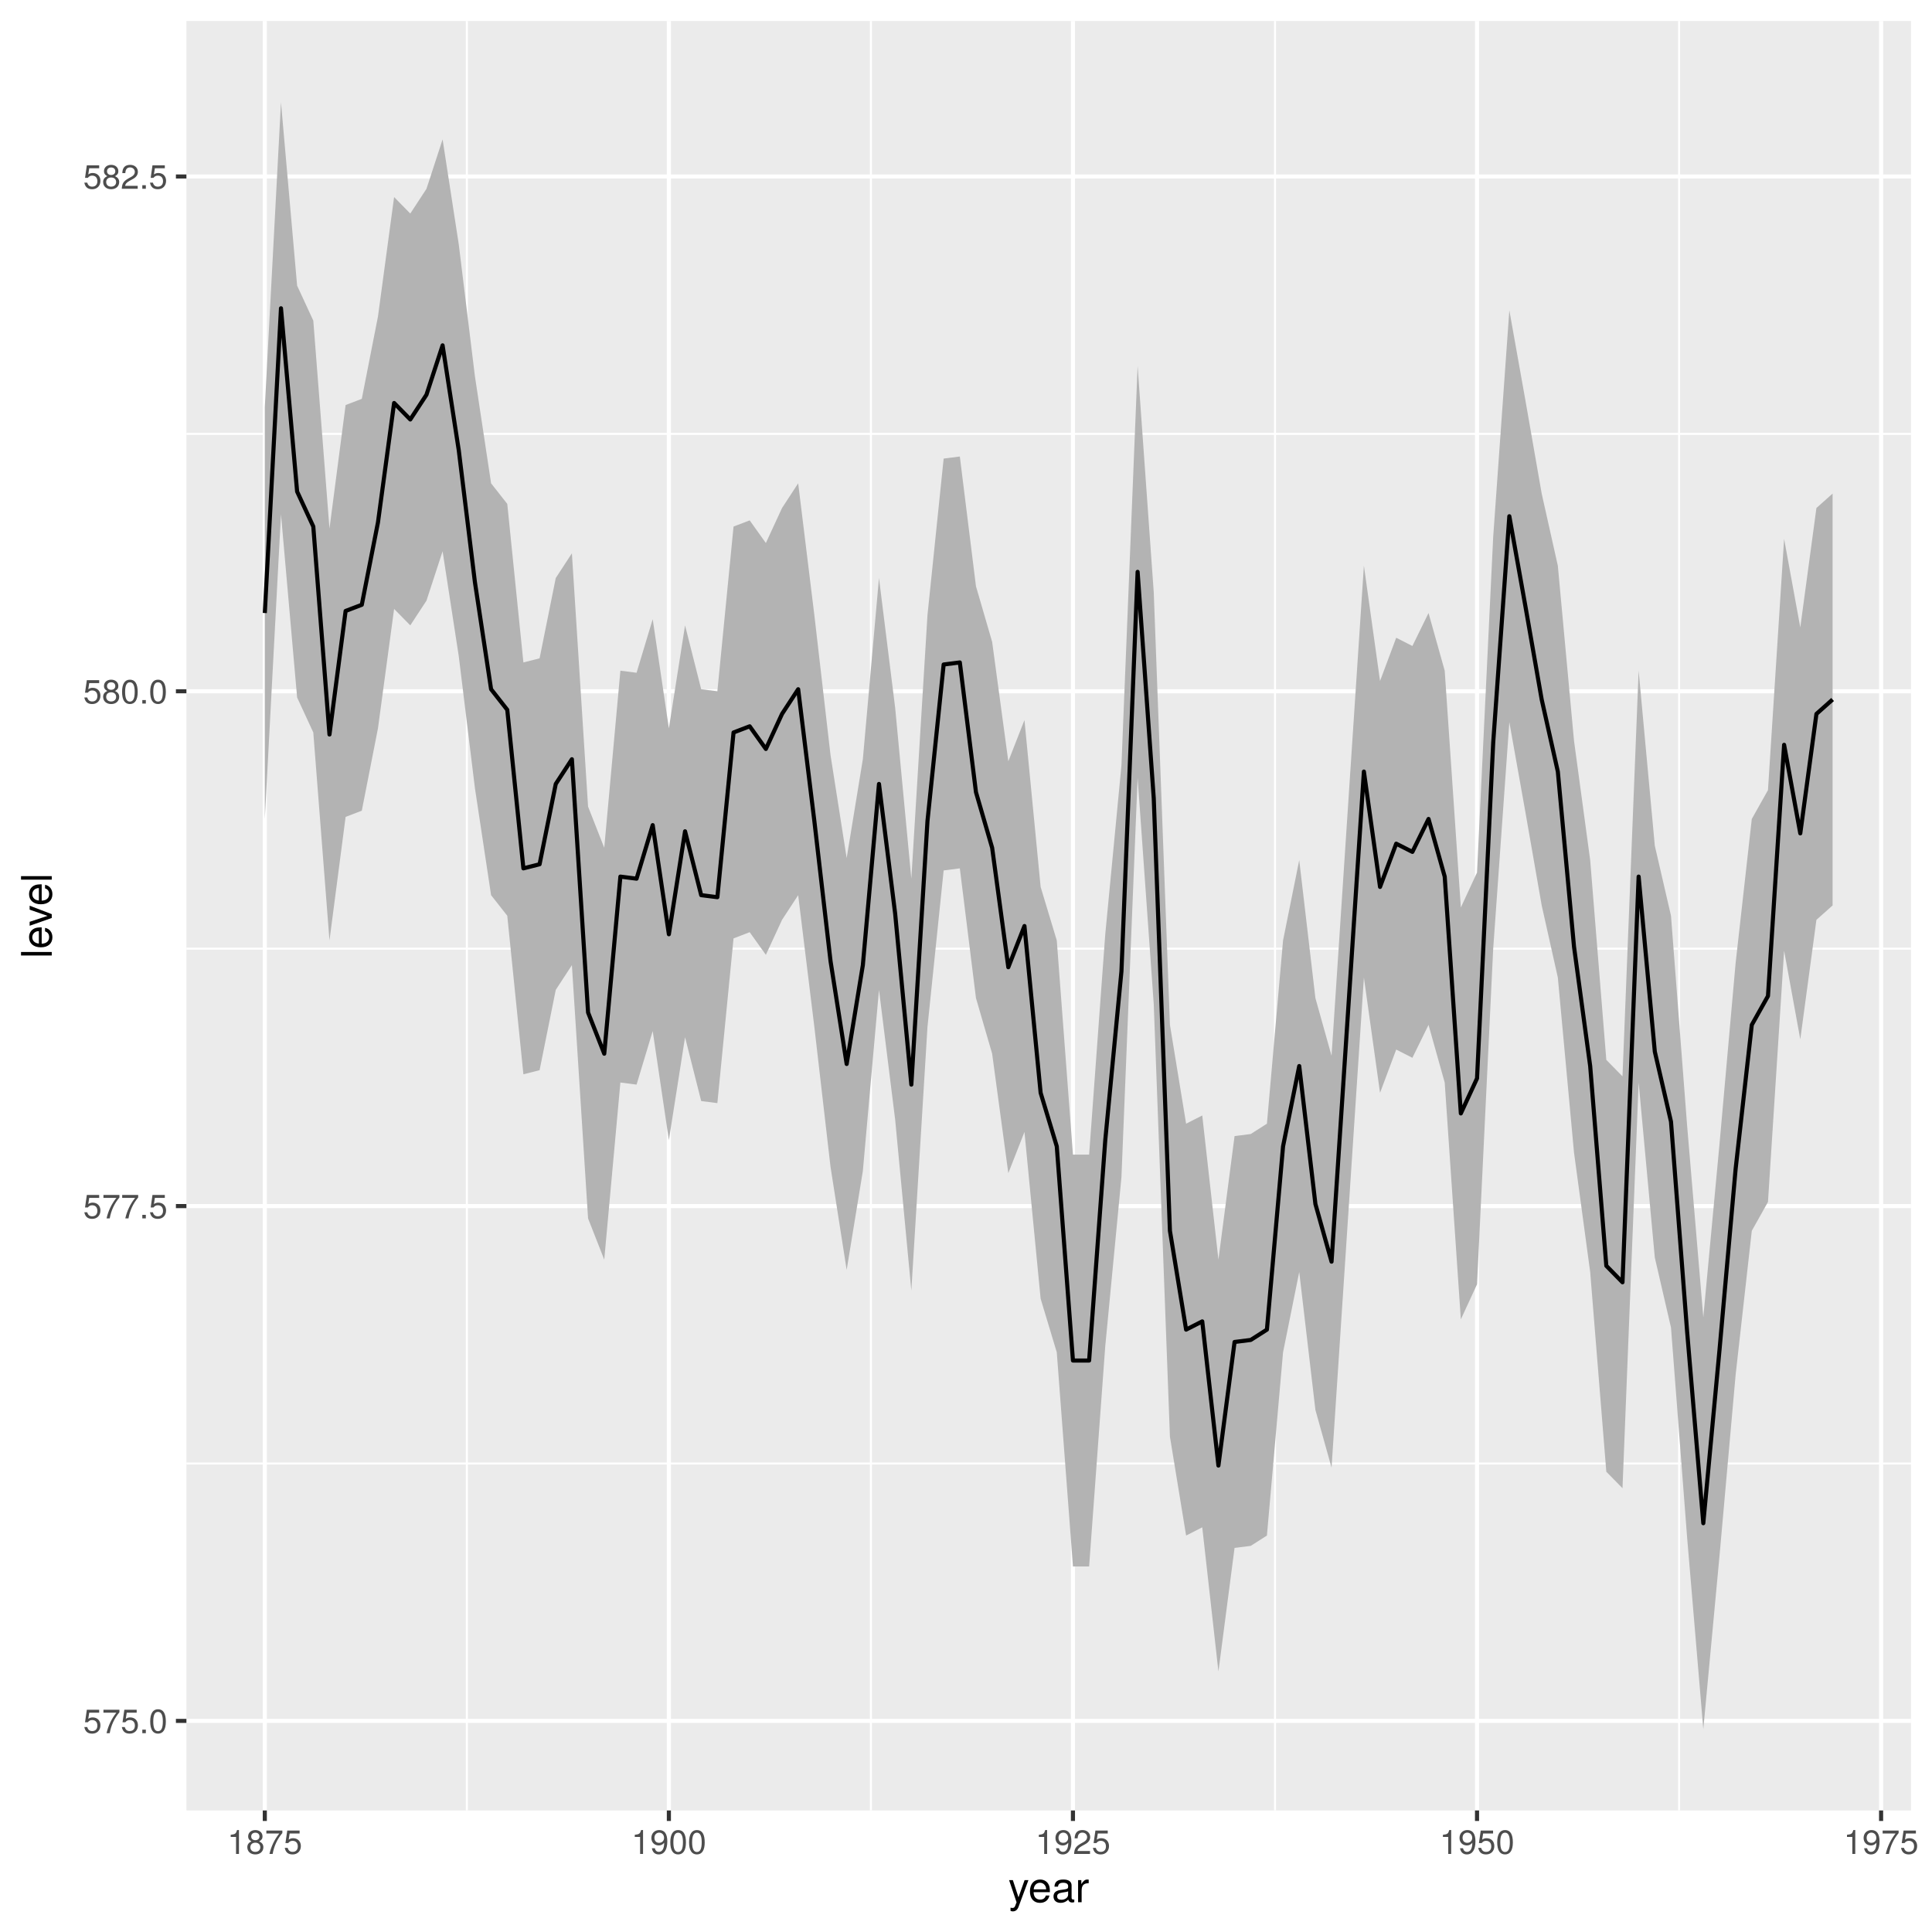
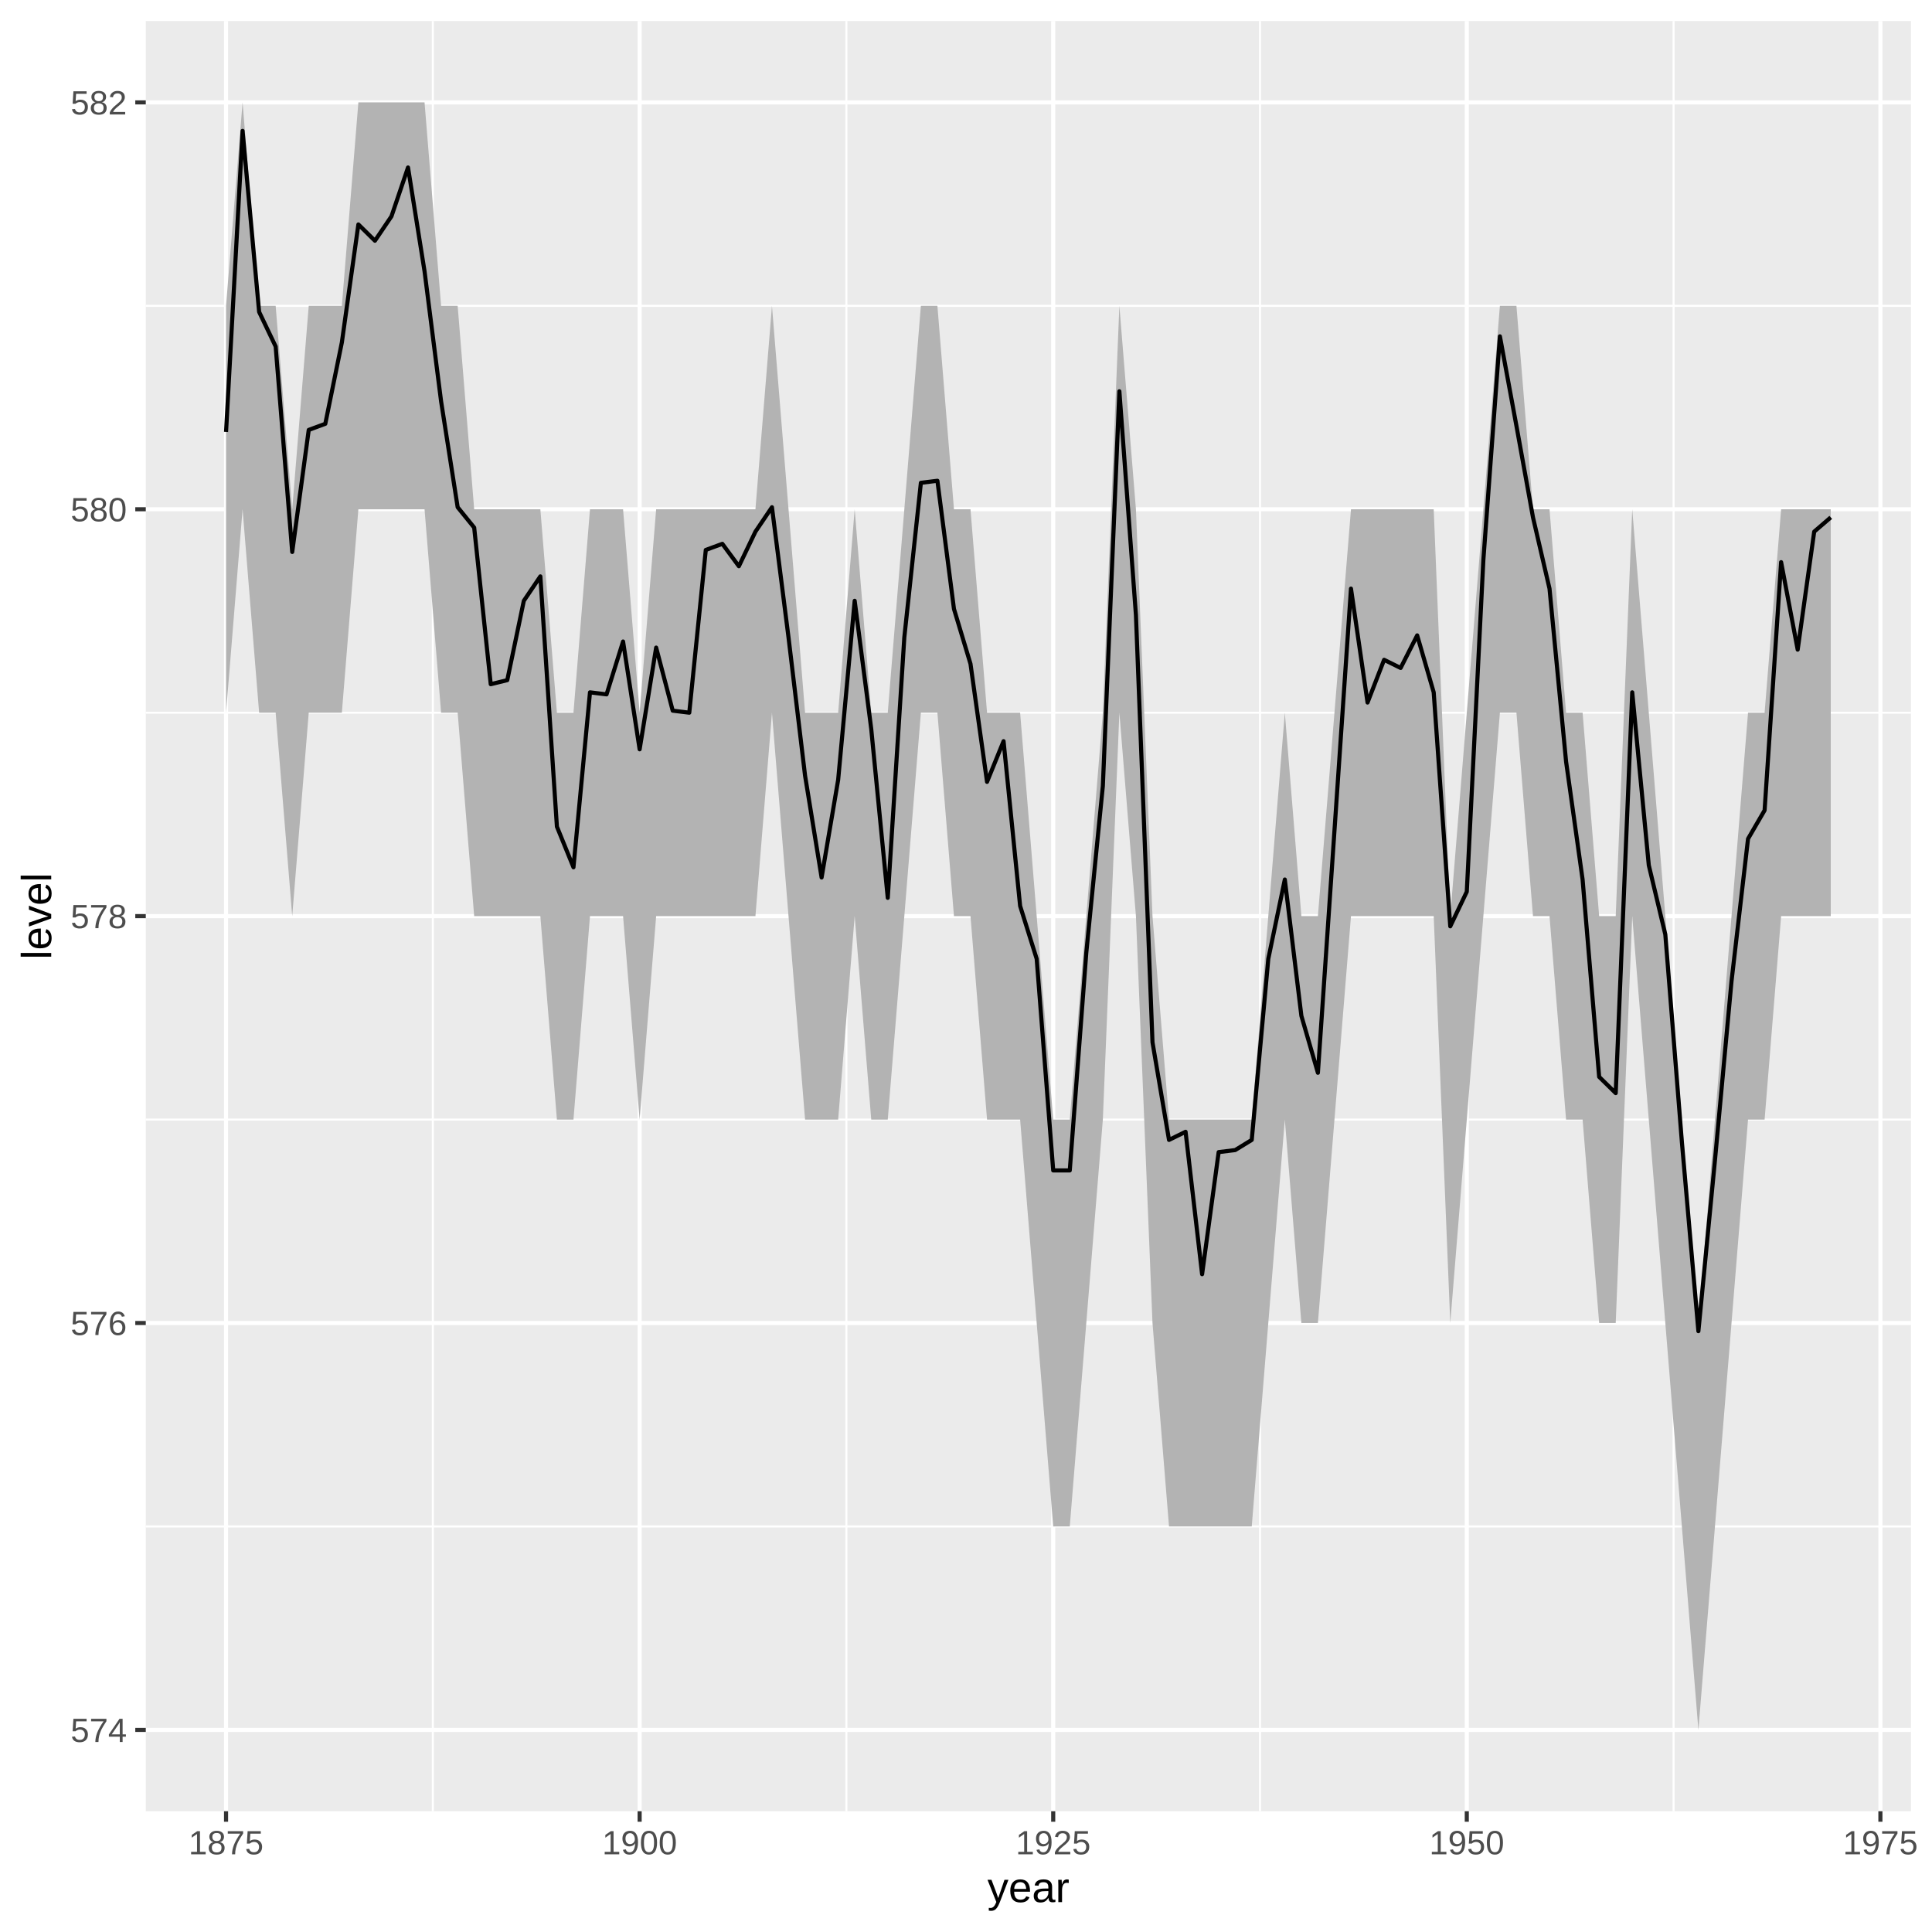
<svg xmlns="http://www.w3.org/2000/svg" class="svglite" width="504.00pt" height="504.00pt" viewBox="0 0 504.00 504.00">
  <defs>
    <style type="text/css">
    .svglite line, .svglite polyline, .svglite polygon, .svglite path, .svglite rect, .svglite circle {
      fill: none;
      stroke: #000000;
      stroke-linecap: round;
      stroke-linejoin: round;
      stroke-miterlimit: 10.00;
    }
    .svglite text {
      white-space: pre;
    }
  </style>
  </defs>
  <rect width="100%" height="100%" style="stroke: none; fill: #FFFFFF;" />
  <defs>
    <clipPath id="cpMC4wMHw1MDQuMDB8MC4wMHw1MDQuMDA=">
      <rect x="0.00" y="0.00" width="504.00" height="504.00" />
    </clipPath>
  </defs>
  <g clip-path="url(#cpMC4wMHw1MDQuMDB8MC4wMHw1MDQuMDA=)">
    <rect x="0.00" y="0.00" width="504.00" height="504.00" style="stroke-width: 1.07; stroke: #FFFFFF; fill: #FFFFFF;" />
  </g>
  <defs>
-     <clipPath id="cpNDguNjN8NDk4LjUyfDUuNDh8NDcyLjI5">
-       <rect x="48.63" y="5.48" width="449.89" height="466.82" />
+     <clipPath id="cpMzguMDN8NDk4LjUyfDUuNDh8NDcyLjUw">
+       <rect x="38.03" y="5.48" width="460.49" height="467.02" />
    </clipPath>
  </defs>
-   <g clip-path="url(#cpNDguNjN8NDk4LjUyfDUuNDh8NDcyLjI5)">
-     <rect x="48.63" y="5.48" width="449.89" height="466.82" style="stroke-width: 1.07; stroke: none; fill: #EBEBEB;" />
-     <polyline points="48.63,381.78 498.52,381.78 " style="stroke-width: 0.53; stroke: #FFFFFF; stroke-linecap: butt;" />
-     <polyline points="48.63,247.48 498.52,247.48 " style="stroke-width: 0.53; stroke: #FFFFFF; stroke-linecap: butt;" />
-     <polyline points="48.63,113.19 498.52,113.19 " style="stroke-width: 0.53; stroke: #FFFFFF; stroke-linecap: butt;" />
-     <polyline points="121.79,472.29 121.79,5.48 " style="stroke-width: 0.53; stroke: #FFFFFF; stroke-linecap: butt;" />
-     <polyline points="227.20,472.29 227.20,5.48 " style="stroke-width: 0.53; stroke: #FFFFFF; stroke-linecap: butt;" />
-     <polyline points="332.61,472.29 332.61,5.48 " style="stroke-width: 0.53; stroke: #FFFFFF; stroke-linecap: butt;" />
-     <polyline points="438.02,472.29 438.02,5.48 " style="stroke-width: 0.53; stroke: #FFFFFF; stroke-linecap: butt;" />
-     <polyline points="48.63,448.93 498.52,448.93 " style="stroke-width: 1.07; stroke: #FFFFFF; stroke-linecap: butt;" />
-     <polyline points="48.63,314.63 498.52,314.63 " style="stroke-width: 1.07; stroke: #FFFFFF; stroke-linecap: butt;" />
-     <polyline points="48.63,180.33 498.52,180.33 " style="stroke-width: 1.07; stroke: #FFFFFF; stroke-linecap: butt;" />
-     <polyline points="48.63,46.04 498.52,46.04 " style="stroke-width: 1.07; stroke: #FFFFFF; stroke-linecap: butt;" />
-     <polyline points="69.08,472.29 69.08,5.48 " style="stroke-width: 1.07; stroke: #FFFFFF; stroke-linecap: butt;" />
-     <polyline points="174.49,472.29 174.49,5.48 " style="stroke-width: 1.07; stroke: #FFFFFF; stroke-linecap: butt;" />
-     <polyline points="279.90,472.29 279.90,5.48 " style="stroke-width: 1.07; stroke: #FFFFFF; stroke-linecap: butt;" />
-     <polyline points="385.31,472.29 385.31,5.48 " style="stroke-width: 1.07; stroke: #FFFFFF; stroke-linecap: butt;" />
-     <polyline points="490.72,472.29 490.72,5.48 " style="stroke-width: 1.07; stroke: #FFFFFF; stroke-linecap: butt;" />
-     <polygon points="69.08,106.20 73.30,26.70 77.51,74.51 81.73,83.64 85.95,137.90 90.16,105.66 94.38,104.05 98.60,82.57 102.81,51.41 107.03,55.71 111.25,49.26 115.46,36.37 119.68,63.76 123.89,98.14 128.11,126.08 132.33,131.45 136.54,172.81 140.76,171.74 144.98,150.79 149.19,144.34 153.41,210.42 157.63,221.16 161.84,174.96 166.06,175.50 170.27,161.53 174.49,190.00 178.71,163.14 182.92,179.80 187.14,180.33 191.36,137.36 195.57,135.75 199.79,141.66 204.01,132.52 208.22,126.08 212.44,160.46 216.66,196.99 220.87,223.85 225.09,198.06 229.30,150.79 233.52,184.63 237.74,229.22 241.95,160.46 246.17,119.63 250.39,119.09 254.60,152.94 258.82,167.44 263.04,198.60 267.25,187.85 271.47,231.37 275.68,245.33 279.90,301.20 284.12,301.20 288.33,243.72 292.55,199.67 296.77,95.46 300.98,154.55 305.20,267.36 309.42,293.14 313.63,290.99 317.85,328.60 322.06,296.37 326.28,295.83 330.50,293.14 334.71,245.33 338.93,224.38 343.15,260.37 347.36,275.42 351.58,211.49 355.80,147.57 360.01,177.65 364.23,166.37 368.45,168.52 372.66,159.92 376.88,174.96 381.09,236.74 385.31,227.61 389.53,140.04 393.74,80.95 397.96,104.59 402.18,128.76 406.39,147.57 410.61,193.23 414.83,224.38 419.04,276.49 423.26,280.79 427.47,174.96 431.69,220.62 435.91,238.89 440.12,293.68 444.34,343.64 448.56,298.51 452.77,251.24 456.99,213.64 461.21,206.12 465.42,140.58 469.64,163.68 473.85,132.52 478.07,128.76 478.07,236.20 473.85,239.96 469.64,271.12 465.42,248.02 461.21,313.56 456.99,321.08 452.77,358.68 448.56,405.95 444.34,451.08 440.12,401.12 435.91,346.32 431.69,328.06 427.47,282.40 423.26,388.23 419.04,383.93 414.83,331.82 410.61,300.66 406.39,255.00 402.18,236.20 397.96,212.03 393.74,188.39 389.53,247.48 385.31,335.04 381.09,344.18 376.88,282.40 372.66,267.36 368.45,275.95 364.23,273.80 360.01,285.09 355.80,255.00 351.58,318.93 347.36,382.85 343.15,367.81 338.93,331.82 334.71,352.77 330.50,400.58 326.28,403.27 322.06,403.80 317.85,436.03 313.63,398.43 309.42,400.58 305.20,374.80 300.98,261.99 296.77,202.90 292.55,307.11 288.33,351.16 284.12,408.64 279.90,408.64 275.68,352.77 271.47,338.80 267.25,295.29 263.04,306.04 258.82,274.88 254.60,260.37 250.39,226.53 246.17,227.07 241.95,267.90 237.74,336.66 233.52,292.07 229.30,258.23 225.09,305.50 220.87,331.28 216.66,304.42 212.44,267.90 208.22,233.52 204.01,239.96 199.79,249.09 195.57,243.18 191.36,244.80 187.14,287.77 182.92,287.23 178.71,270.58 174.49,297.44 170.27,268.97 166.06,282.94 161.84,282.40 157.63,328.60 153.41,317.85 149.19,251.78 144.98,258.23 140.76,279.18 136.54,280.25 132.33,238.89 128.11,233.52 123.89,205.58 119.68,171.20 115.46,143.81 111.25,156.70 107.03,163.14 102.81,158.85 98.60,190.00 94.38,211.49 90.16,213.10 85.95,245.33 81.73,191.08 77.51,181.95 73.30,134.14 69.08,213.64 " style="stroke-width: 0.00; stroke: none; fill: #B3B3B3;" />
-     <polyline points="69.08,106.20 73.30,26.70 77.51,74.51 81.73,83.64 85.95,137.90 90.16,105.66 94.38,104.05 98.60,82.57 102.81,51.41 107.03,55.71 111.25,49.26 115.46,36.37 119.68,63.76 123.89,98.14 128.11,126.08 132.33,131.45 136.54,172.81 140.76,171.74 144.98,150.79 149.19,144.34 153.41,210.42 157.63,221.16 161.84,174.96 166.06,175.50 170.27,161.53 174.49,190.00 178.71,163.14 182.92,179.80 187.14,180.33 191.36,137.36 195.57,135.75 199.79,141.66 204.01,132.52 208.22,126.08 212.44,160.46 216.66,196.99 220.87,223.85 225.09,198.06 229.30,150.79 233.52,184.63 237.74,229.22 241.95,160.46 246.17,119.63 250.39,119.09 254.60,152.94 258.82,167.44 263.04,198.60 267.25,187.85 271.47,231.37 275.68,245.33 279.90,301.20 284.12,301.20 288.33,243.72 292.55,199.67 296.77,95.46 300.98,154.55 305.20,267.36 309.42,293.14 313.63,290.99 317.85,328.60 322.06,296.37 326.28,295.83 330.50,293.14 334.71,245.33 338.93,224.38 343.15,260.37 347.36,275.42 351.58,211.49 355.80,147.57 360.01,177.65 364.23,166.37 368.45,168.52 372.66,159.92 376.88,174.96 381.09,236.74 385.31,227.61 389.53,140.04 393.74,80.95 397.96,104.59 402.18,128.76 406.39,147.57 410.61,193.23 414.83,224.38 419.04,276.49 423.26,280.79 427.47,174.96 431.69,220.62 435.91,238.89 440.12,293.68 444.34,343.64 448.56,298.51 452.77,251.24 456.99,213.64 461.21,206.12 465.42,140.58 469.64,163.68 473.85,132.52 478.07,128.76 " style="stroke-width: 1.07; stroke: none;" />
-     <polyline points="478.07,236.20 473.85,239.96 469.64,271.12 465.42,248.02 461.21,313.56 456.99,321.08 452.77,358.68 448.56,405.95 444.34,451.08 440.12,401.12 435.91,346.32 431.69,328.06 427.47,282.40 423.26,388.23 419.04,383.93 414.83,331.82 410.61,300.66 406.39,255.00 402.18,236.20 397.96,212.03 393.74,188.39 389.53,247.48 385.31,335.04 381.09,344.18 376.88,282.40 372.66,267.36 368.45,275.95 364.23,273.80 360.01,285.09 355.80,255.00 351.58,318.93 347.36,382.85 343.15,367.81 338.93,331.82 334.71,352.77 330.50,400.58 326.28,403.27 322.06,403.80 317.85,436.03 313.63,398.43 309.42,400.58 305.20,374.80 300.98,261.99 296.77,202.90 292.55,307.11 288.33,351.16 284.12,408.64 279.90,408.64 275.68,352.77 271.47,338.80 267.25,295.29 263.04,306.04 258.82,274.88 254.60,260.37 250.39,226.53 246.17,227.07 241.95,267.90 237.74,336.66 233.52,292.07 229.30,258.23 225.09,305.50 220.87,331.28 216.66,304.42 212.44,267.90 208.22,233.52 204.01,239.96 199.79,249.09 195.57,243.18 191.36,244.80 187.14,287.77 182.92,287.23 178.71,270.58 174.49,297.44 170.27,268.97 166.06,282.94 161.84,282.40 157.63,328.60 153.41,317.85 149.19,251.78 144.98,258.23 140.76,279.18 136.54,280.25 132.33,238.89 128.11,233.52 123.89,205.58 119.68,171.20 115.46,143.81 111.25,156.70 107.03,163.14 102.81,158.85 98.60,190.00 94.38,211.49 90.16,213.10 85.95,245.33 81.73,191.08 77.51,181.95 73.30,134.14 69.08,213.64 " style="stroke-width: 1.07; stroke: none;" />
-     <polyline points="69.08,159.92 73.30,80.42 77.51,128.23 81.73,137.36 85.95,191.61 90.16,159.38 94.38,157.77 98.60,136.28 102.81,105.13 107.03,109.43 111.25,102.98 115.46,90.09 119.68,117.48 123.89,151.86 128.11,179.80 132.33,185.17 136.54,226.53 140.76,225.46 144.98,204.51 149.19,198.06 153.41,264.13 157.63,274.88 161.84,228.68 166.06,229.22 170.27,215.25 174.49,243.72 178.71,216.86 182.92,233.52 187.14,234.05 191.36,191.08 195.57,189.47 199.79,195.38 204.01,186.24 208.22,179.80 212.44,214.18 216.66,250.71 220.87,277.56 225.09,251.78 229.30,204.51 233.52,238.35 237.74,282.94 241.95,214.18 246.17,173.35 250.39,172.81 254.60,206.66 258.82,221.16 263.04,252.32 267.25,241.57 271.47,285.09 275.68,299.05 279.90,354.92 284.12,354.92 288.33,297.44 292.55,253.39 296.77,149.18 300.98,208.27 305.20,321.08 309.42,346.86 313.63,344.71 317.85,382.32 322.06,350.08 326.28,349.55 330.50,346.86 334.71,299.05 338.93,278.10 343.15,314.09 347.36,329.13 351.58,265.21 355.80,201.28 360.01,231.37 364.23,220.09 368.45,222.23 372.66,213.64 376.88,228.68 381.09,290.46 385.31,281.32 389.53,193.76 393.74,134.67 397.96,158.31 402.18,182.48 406.39,201.28 410.61,246.94 414.83,278.10 419.04,330.21 423.26,334.51 427.47,228.68 431.69,274.34 435.91,292.61 440.12,347.40 444.34,397.36 448.56,352.23 452.77,304.96 456.99,267.36 461.21,259.84 465.42,194.30 469.64,217.40 473.85,186.24 478.07,182.48 " style="stroke-width: 1.07; stroke-linecap: butt;" />
+   <g clip-path="url(#cpMzguMDN8NDk4LjUyfDUuNDh8NDcyLjUw)">
+     <rect x="38.03" y="5.48" width="460.49" height="467.02" style="stroke-width: 1.07; stroke: none; fill: #EBEBEB;" />
+     <polyline points="38.03,398.20 498.52,398.20 " style="stroke-width: 0.53; stroke: #FFFFFF; stroke-linecap: butt;" />
+     <polyline points="38.03,292.06 498.52,292.06 " style="stroke-width: 0.53; stroke: #FFFFFF; stroke-linecap: butt;" />
+     <polyline points="38.03,185.92 498.52,185.92 " style="stroke-width: 0.53; stroke: #FFFFFF; stroke-linecap: butt;" />
+     <polyline points="38.03,79.78 498.52,79.78 " style="stroke-width: 0.53; stroke: #FFFFFF; stroke-linecap: butt;" />
+     <polyline points="112.91,472.50 112.91,5.48 " style="stroke-width: 0.53; stroke: #FFFFFF; stroke-linecap: butt;" />
+     <polyline points="220.80,472.50 220.80,5.48 " style="stroke-width: 0.53; stroke: #FFFFFF; stroke-linecap: butt;" />
+     <polyline points="328.70,472.50 328.70,5.48 " style="stroke-width: 0.53; stroke: #FFFFFF; stroke-linecap: butt;" />
+     <polyline points="436.59,472.50 436.59,5.48 " style="stroke-width: 0.53; stroke: #FFFFFF; stroke-linecap: butt;" />
+     <polyline points="38.03,451.28 498.52,451.28 " style="stroke-width: 1.07; stroke: #FFFFFF; stroke-linecap: butt;" />
+     <polyline points="38.03,345.13 498.52,345.13 " style="stroke-width: 1.07; stroke: #FFFFFF; stroke-linecap: butt;" />
+     <polyline points="38.03,238.99 498.52,238.99 " style="stroke-width: 1.07; stroke: #FFFFFF; stroke-linecap: butt;" />
+     <polyline points="38.03,132.85 498.52,132.85 " style="stroke-width: 1.07; stroke: #FFFFFF; stroke-linecap: butt;" />
+     <polyline points="38.03,26.71 498.52,26.71 " style="stroke-width: 1.07; stroke: #FFFFFF; stroke-linecap: butt;" />
+     <polyline points="58.97,472.50 58.97,5.48 " style="stroke-width: 1.07; stroke: #FFFFFF; stroke-linecap: butt;" />
+     <polyline points="166.86,472.50 166.86,5.48 " style="stroke-width: 1.07; stroke: #FFFFFF; stroke-linecap: butt;" />
+     <polyline points="274.75,472.50 274.75,5.48 " style="stroke-width: 1.07; stroke: #FFFFFF; stroke-linecap: butt;" />
+     <polyline points="382.64,472.50 382.64,5.48 " style="stroke-width: 1.07; stroke: #FFFFFF; stroke-linecap: butt;" />
+     <polyline points="490.54,472.50 490.54,5.48 " style="stroke-width: 1.07; stroke: #FFFFFF; stroke-linecap: butt;" />
+     <polygon points="58.97,79.78 63.28,26.71 67.60,79.78 71.91,79.78 76.23,132.85 80.54,79.78 84.86,79.78 89.18,79.78 93.49,26.71 97.81,26.71 102.12,26.71 106.44,26.71 110.75,26.71 115.07,79.78 119.39,79.78 123.70,132.85 128.02,132.85 132.33,132.85 136.65,132.85 140.96,132.85 145.28,185.92 149.60,185.92 153.91,132.85 158.23,132.85 162.54,132.85 166.86,185.92 171.17,132.85 175.49,132.85 179.81,132.85 184.12,132.85 188.44,132.85 192.75,132.85 197.07,132.85 201.38,79.78 205.70,132.85 210.02,185.92 214.33,185.92 218.65,185.92 222.96,132.85 227.28,185.92 231.59,185.92 235.91,132.85 240.23,79.78 244.54,79.78 248.86,132.85 253.17,132.85 257.49,185.92 261.80,185.92 266.12,185.92 270.44,238.99 274.75,292.06 279.07,292.06 283.38,238.99 287.70,185.92 292.01,79.78 296.33,132.85 300.65,238.99 304.96,292.06 309.28,292.06 313.59,292.06 317.91,292.06 322.22,292.06 326.54,292.06 330.86,238.99 335.17,185.92 339.49,238.99 343.80,238.99 348.12,185.92 352.43,132.85 356.75,132.85 361.07,132.85 365.38,132.85 369.70,132.85 374.01,132.85 378.33,238.99 382.64,185.92 386.96,132.85 391.28,79.78 395.59,79.78 399.91,132.85 404.22,132.85 408.54,185.92 412.85,185.92 417.17,238.99 421.49,238.99 425.80,132.85 430.12,185.92 434.43,238.99 438.75,292.06 443.06,345.13 447.38,292.06 451.70,238.99 456.01,185.92 460.33,185.92 464.64,132.85 468.96,132.85 473.27,132.85 477.59,132.85 477.59,238.99 473.27,238.99 468.96,238.99 464.64,238.99 460.33,292.06 456.01,292.06 451.70,345.13 447.38,398.20 443.06,451.28 438.75,398.20 434.43,345.13 430.12,292.06 425.80,238.99 421.49,345.13 417.17,345.13 412.85,292.06 408.54,292.06 404.22,238.99 399.91,238.99 395.59,185.92 391.28,185.92 386.96,238.99 382.64,292.06 378.33,345.13 374.01,238.99 369.70,238.99 365.38,238.99 361.07,238.99 356.75,238.99 352.43,238.99 348.12,292.06 343.80,345.13 339.49,345.13 335.17,292.06 330.86,345.13 326.54,398.20 322.22,398.20 317.91,398.20 313.59,398.20 309.28,398.20 304.96,398.20 300.65,345.13 296.33,238.99 292.01,185.92 287.70,292.06 283.38,345.13 279.07,398.20 274.75,398.20 270.44,345.13 266.12,292.06 261.80,292.06 257.49,292.06 253.17,238.99 248.86,238.99 244.54,185.92 240.23,185.92 235.91,238.99 231.59,292.06 227.28,292.06 222.96,238.99 218.65,292.06 214.33,292.06 210.02,292.06 205.70,238.99 201.38,185.92 197.07,238.99 192.75,238.99 188.44,238.99 184.12,238.99 179.81,238.99 175.49,238.99 171.17,238.99 166.86,292.06 162.54,238.99 158.23,238.99 153.91,238.99 149.60,292.06 145.28,292.06 140.96,238.99 136.65,238.99 132.33,238.99 128.02,238.99 123.70,238.99 119.39,185.92 115.07,185.92 110.75,132.85 106.44,132.85 102.12,132.85 97.81,132.85 93.49,132.85 89.18,185.92 84.86,185.92 80.54,185.92 76.23,238.99 71.91,185.92 67.60,185.92 63.28,132.85 58.97,185.92 " style="stroke-width: 0.00; stroke: none; stroke-linecap: butt; fill: #B3B3B3;" />
+     <polyline points="58.97,79.78 63.28,26.71 67.60,79.78 71.91,79.78 76.23,132.85 80.54,79.78 84.86,79.78 89.18,79.78 93.49,26.71 97.81,26.71 102.12,26.71 106.44,26.71 110.75,26.71 115.07,79.78 119.39,79.78 123.70,132.85 128.02,132.85 132.33,132.85 136.65,132.85 140.96,132.85 145.28,185.92 149.60,185.92 153.91,132.85 158.23,132.85 162.54,132.85 166.86,185.92 171.17,132.85 175.49,132.85 179.81,132.85 184.12,132.85 188.44,132.85 192.75,132.85 197.07,132.85 201.38,79.78 205.70,132.85 210.02,185.92 214.33,185.92 218.65,185.92 222.96,132.85 227.28,185.92 231.59,185.92 235.91,132.85 240.23,79.78 244.54,79.78 248.86,132.85 253.17,132.85 257.49,185.92 261.80,185.92 266.12,185.92 270.44,238.99 274.75,292.06 279.07,292.06 283.38,238.99 287.70,185.92 292.01,79.78 296.33,132.85 300.65,238.99 304.96,292.06 309.28,292.06 313.59,292.06 317.91,292.06 322.22,292.06 326.54,292.06 330.86,238.99 335.17,185.92 339.49,238.99 343.80,238.99 348.12,185.92 352.43,132.85 356.75,132.85 361.07,132.85 365.38,132.85 369.70,132.85 374.01,132.85 378.33,238.99 382.64,185.92 386.96,132.85 391.28,79.78 395.59,79.78 399.91,132.85 404.22,132.85 408.54,185.92 412.85,185.92 417.17,238.99 421.49,238.99 425.80,132.85 430.12,185.92 434.43,238.99 438.75,292.06 443.06,345.13 447.38,292.06 451.70,238.99 456.01,185.92 460.33,185.92 464.64,132.85 468.96,132.85 473.27,132.85 477.59,132.85 " style="stroke-width: 1.07; stroke: none; stroke-linecap: butt;" />
+     <polyline points="477.59,238.99 473.27,238.99 468.96,238.99 464.64,238.99 460.33,292.06 456.01,292.06 451.70,345.13 447.38,398.20 443.06,451.28 438.75,398.20 434.43,345.13 430.12,292.06 425.80,238.99 421.49,345.13 417.17,345.13 412.85,292.06 408.54,292.06 404.22,238.99 399.91,238.99 395.59,185.92 391.28,185.92 386.96,238.99 382.64,292.06 378.33,345.13 374.01,238.99 369.70,238.99 365.38,238.99 361.07,238.99 356.75,238.99 352.43,238.99 348.12,292.06 343.80,345.13 339.49,345.13 335.17,292.06 330.86,345.13 326.54,398.20 322.22,398.20 317.91,398.20 313.59,398.20 309.28,398.20 304.96,398.20 300.65,345.13 296.33,238.99 292.01,185.92 287.70,292.06 283.38,345.13 279.07,398.20 274.75,398.20 270.44,345.13 266.12,292.06 261.80,292.06 257.49,292.06 253.17,238.99 248.86,238.99 244.54,185.92 240.23,185.92 235.91,238.99 231.59,292.06 227.28,292.06 222.96,238.99 218.65,292.06 214.33,292.06 210.02,292.06 205.70,238.99 201.38,185.92 197.07,238.99 192.75,238.99 188.44,238.99 184.12,238.99 179.81,238.99 175.49,238.99 171.17,238.99 166.86,292.06 162.54,238.99 158.23,238.99 153.91,238.99 149.60,292.06 145.28,292.06 140.96,238.99 136.65,238.99 132.33,238.99 128.02,238.99 123.70,238.99 119.39,185.92 115.07,185.92 110.75,132.85 106.44,132.85 102.12,132.85 97.81,132.85 93.49,132.85 89.18,185.92 84.86,185.92 80.54,185.92 76.23,238.99 71.91,185.92 67.60,185.92 63.28,132.85 58.97,185.92 " style="stroke-width: 1.07; stroke: none; stroke-linecap: butt;" />
+     <polyline points="58.97,112.68 63.28,34.14 67.60,81.37 71.91,90.39 76.23,143.99 80.54,112.15 84.86,110.56 89.18,89.33 93.49,58.55 97.81,62.80 102.12,56.43 106.44,43.69 110.75,70.76 115.07,104.72 119.39,132.32 123.70,137.63 128.02,178.49 132.33,177.43 136.65,156.73 140.96,150.36 145.28,215.64 149.60,226.25 153.91,180.61 158.23,181.14 162.54,167.35 166.86,195.47 171.17,168.94 175.49,185.39 179.81,185.92 184.12,143.46 188.44,141.87 192.75,147.71 197.07,138.69 201.38,132.32 205.70,166.28 210.02,202.37 214.33,228.91 218.65,203.43 222.96,156.73 227.28,190.17 231.59,234.22 235.91,166.28 240.23,125.95 244.54,125.42 248.86,158.85 253.17,173.18 257.49,203.96 261.80,193.35 266.12,236.34 270.44,250.14 274.75,305.33 279.07,305.33 283.38,248.54 287.70,205.03 292.01,102.07 296.33,160.45 300.65,271.90 304.96,297.37 309.28,295.25 313.59,332.40 317.91,300.55 322.22,300.02 326.54,297.37 330.86,250.14 335.17,229.44 339.49,265.00 343.80,279.86 348.12,216.70 352.43,153.55 356.75,183.27 361.07,172.12 365.38,174.25 369.70,165.75 374.01,180.61 378.33,241.65 382.64,232.62 386.96,146.12 391.28,87.74 395.59,111.09 399.91,134.97 404.22,153.55 408.54,198.66 412.85,229.44 417.17,280.92 421.49,285.16 425.80,180.61 430.12,225.72 434.43,243.77 438.75,297.90 443.06,347.26 447.38,302.68 451.70,255.97 456.01,218.82 460.33,211.39 464.64,146.65 468.96,169.47 473.27,138.69 477.59,134.97 " style="stroke-width: 1.07; stroke-linecap: butt;" />
  </g>
  <g clip-path="url(#cpMC4wMHw1MDQuMDB8MC4wMHw1MDQuMDA=)">
-     <text x="43.70" y="452.13" text-anchor="end" style="font-size: 8.80px;fill: #4D4D4D; font-family: &quot;TeX Gyre Heros&quot;;" textLength="25.17px" lengthAdjust="spacingAndGlyphs">575.0</text>
-     <text x="43.70" y="317.84" text-anchor="end" style="font-size: 8.80px;fill: #4D4D4D; font-family: &quot;TeX Gyre Heros&quot;;" textLength="25.17px" lengthAdjust="spacingAndGlyphs">577.5</text>
-     <text x="43.70" y="183.54" text-anchor="end" style="font-size: 8.80px;fill: #4D4D4D; font-family: &quot;TeX Gyre Heros&quot;;" textLength="25.17px" lengthAdjust="spacingAndGlyphs">580.0</text>
-     <text x="43.70" y="49.24" text-anchor="end" style="font-size: 8.80px;fill: #4D4D4D; font-family: &quot;TeX Gyre Heros&quot;;" textLength="25.17px" lengthAdjust="spacingAndGlyphs">582.5</text>
-     <polyline points="45.89,448.93 48.63,448.93 " style="stroke-width: 1.07; stroke: #333333; stroke-linecap: butt;" />
-     <polyline points="45.89,314.63 48.63,314.63 " style="stroke-width: 1.07; stroke: #333333; stroke-linecap: butt;" />
-     <polyline points="45.89,180.33 48.63,180.33 " style="stroke-width: 1.07; stroke: #333333; stroke-linecap: butt;" />
-     <polyline points="45.89,46.04 48.63,46.04 " style="stroke-width: 1.07; stroke: #333333; stroke-linecap: butt;" />
-     <polyline points="69.08,475.03 69.08,472.29 " style="stroke-width: 1.07; stroke: #333333; stroke-linecap: butt;" />
-     <polyline points="174.49,475.03 174.49,472.29 " style="stroke-width: 1.07; stroke: #333333; stroke-linecap: butt;" />
-     <polyline points="279.90,475.03 279.90,472.29 " style="stroke-width: 1.07; stroke: #333333; stroke-linecap: butt;" />
-     <polyline points="385.31,475.03 385.31,472.29 " style="stroke-width: 1.07; stroke: #333333; stroke-linecap: butt;" />
-     <polyline points="490.72,475.03 490.72,472.29 " style="stroke-width: 1.07; stroke: #333333; stroke-linecap: butt;" />
-     <text x="69.08" y="483.64" text-anchor="middle" style="font-size: 8.80px;fill: #4D4D4D; font-family: &quot;TeX Gyre Heros&quot;;" textLength="22.38px" lengthAdjust="spacingAndGlyphs">1875</text>
-     <text x="174.49" y="483.64" text-anchor="middle" style="font-size: 8.80px;fill: #4D4D4D; font-family: &quot;TeX Gyre Heros&quot;;" textLength="22.38px" lengthAdjust="spacingAndGlyphs">1900</text>
-     <text x="279.90" y="483.64" text-anchor="middle" style="font-size: 8.80px;fill: #4D4D4D; font-family: &quot;TeX Gyre Heros&quot;;" textLength="22.38px" lengthAdjust="spacingAndGlyphs">1925</text>
-     <text x="385.31" y="483.64" text-anchor="middle" style="font-size: 8.80px;fill: #4D4D4D; font-family: &quot;TeX Gyre Heros&quot;;" textLength="22.38px" lengthAdjust="spacingAndGlyphs">1950</text>
-     <text x="490.72" y="483.64" text-anchor="middle" style="font-size: 8.80px;fill: #4D4D4D; font-family: &quot;TeX Gyre Heros&quot;;" textLength="22.38px" lengthAdjust="spacingAndGlyphs">1975</text>
-     <text x="273.58" y="496.23" text-anchor="middle" style="font-size: 11.00px; font-family: &quot;TeX Gyre Heros&quot;;" textLength="24.54px" lengthAdjust="spacingAndGlyphs">year</text>
-     <text transform="translate(13.50,238.89) rotate(-90)" text-anchor="middle" style="font-size: 11.00px; font-family: &quot;TeX Gyre Heros&quot;;" textLength="26.16px" lengthAdjust="spacingAndGlyphs">level</text>
+     <text x="33.10" y="454.43" text-anchor="end" style="font-size: 8.80px;fill: #4D4D4D; font-family: &quot;Arial&quot;;" textLength="14.69px" lengthAdjust="spacingAndGlyphs">574</text>
+     <text x="33.10" y="348.28" text-anchor="end" style="font-size: 8.80px;fill: #4D4D4D; font-family: &quot;Arial&quot;;" textLength="14.69px" lengthAdjust="spacingAndGlyphs">576</text>
+     <text x="33.10" y="242.14" text-anchor="end" style="font-size: 8.80px;fill: #4D4D4D; font-family: &quot;Arial&quot;;" textLength="14.69px" lengthAdjust="spacingAndGlyphs">578</text>
+     <text x="33.10" y="136.00" text-anchor="end" style="font-size: 8.80px;fill: #4D4D4D; font-family: &quot;Arial&quot;;" textLength="14.69px" lengthAdjust="spacingAndGlyphs">580</text>
+     <text x="33.10" y="29.86" text-anchor="end" style="font-size: 8.80px;fill: #4D4D4D; font-family: &quot;Arial&quot;;" textLength="14.69px" lengthAdjust="spacingAndGlyphs">582</text>
+     <polyline points="35.29,451.28 38.03,451.28 " style="stroke-width: 1.07; stroke: #333333; stroke-linecap: butt;" />
+     <polyline points="35.29,345.13 38.03,345.13 " style="stroke-width: 1.07; stroke: #333333; stroke-linecap: butt;" />
+     <polyline points="35.29,238.99 38.03,238.99 " style="stroke-width: 1.07; stroke: #333333; stroke-linecap: butt;" />
+     <polyline points="35.29,132.85 38.03,132.85 " style="stroke-width: 1.07; stroke: #333333; stroke-linecap: butt;" />
+     <polyline points="35.29,26.71 38.03,26.71 " style="stroke-width: 1.07; stroke: #333333; stroke-linecap: butt;" />
+     <polyline points="58.97,475.24 58.97,472.50 " style="stroke-width: 1.07; stroke: #333333; stroke-linecap: butt;" />
+     <polyline points="166.86,475.24 166.86,472.50 " style="stroke-width: 1.07; stroke: #333333; stroke-linecap: butt;" />
+     <polyline points="274.75,475.24 274.75,472.50 " style="stroke-width: 1.07; stroke: #333333; stroke-linecap: butt;" />
+     <polyline points="382.64,475.24 382.64,472.50 " style="stroke-width: 1.07; stroke: #333333; stroke-linecap: butt;" />
+     <polyline points="490.54,475.24 490.54,472.50 " style="stroke-width: 1.07; stroke: #333333; stroke-linecap: butt;" />
+     <text x="58.97" y="483.74" text-anchor="middle" style="font-size: 8.80px;fill: #4D4D4D; font-family: &quot;Arial&quot;;" textLength="19.58px" lengthAdjust="spacingAndGlyphs">1875</text>
+     <text x="166.86" y="483.74" text-anchor="middle" style="font-size: 8.80px;fill: #4D4D4D; font-family: &quot;Arial&quot;;" textLength="19.58px" lengthAdjust="spacingAndGlyphs">1900</text>
+     <text x="274.75" y="483.74" text-anchor="middle" style="font-size: 8.80px;fill: #4D4D4D; font-family: &quot;Arial&quot;;" textLength="19.58px" lengthAdjust="spacingAndGlyphs">1925</text>
+     <text x="382.64" y="483.74" text-anchor="middle" style="font-size: 8.80px;fill: #4D4D4D; font-family: &quot;Arial&quot;;" textLength="19.58px" lengthAdjust="spacingAndGlyphs">1950</text>
+     <text x="490.54" y="483.74" text-anchor="middle" style="font-size: 8.80px;fill: #4D4D4D; font-family: &quot;Arial&quot;;" textLength="19.58px" lengthAdjust="spacingAndGlyphs">1975</text>
+     <text x="268.28" y="496.20" text-anchor="middle" style="font-size: 11.00px; font-family: &quot;Arial&quot;;" textLength="21.41px" lengthAdjust="spacingAndGlyphs">year</text>
+     <text transform="translate(13.36,238.99) rotate(-90)" text-anchor="middle" style="font-size: 11.00px; font-family: &quot;Arial&quot;;" textLength="22.62px" lengthAdjust="spacingAndGlyphs">level</text>
  </g>
</svg>
